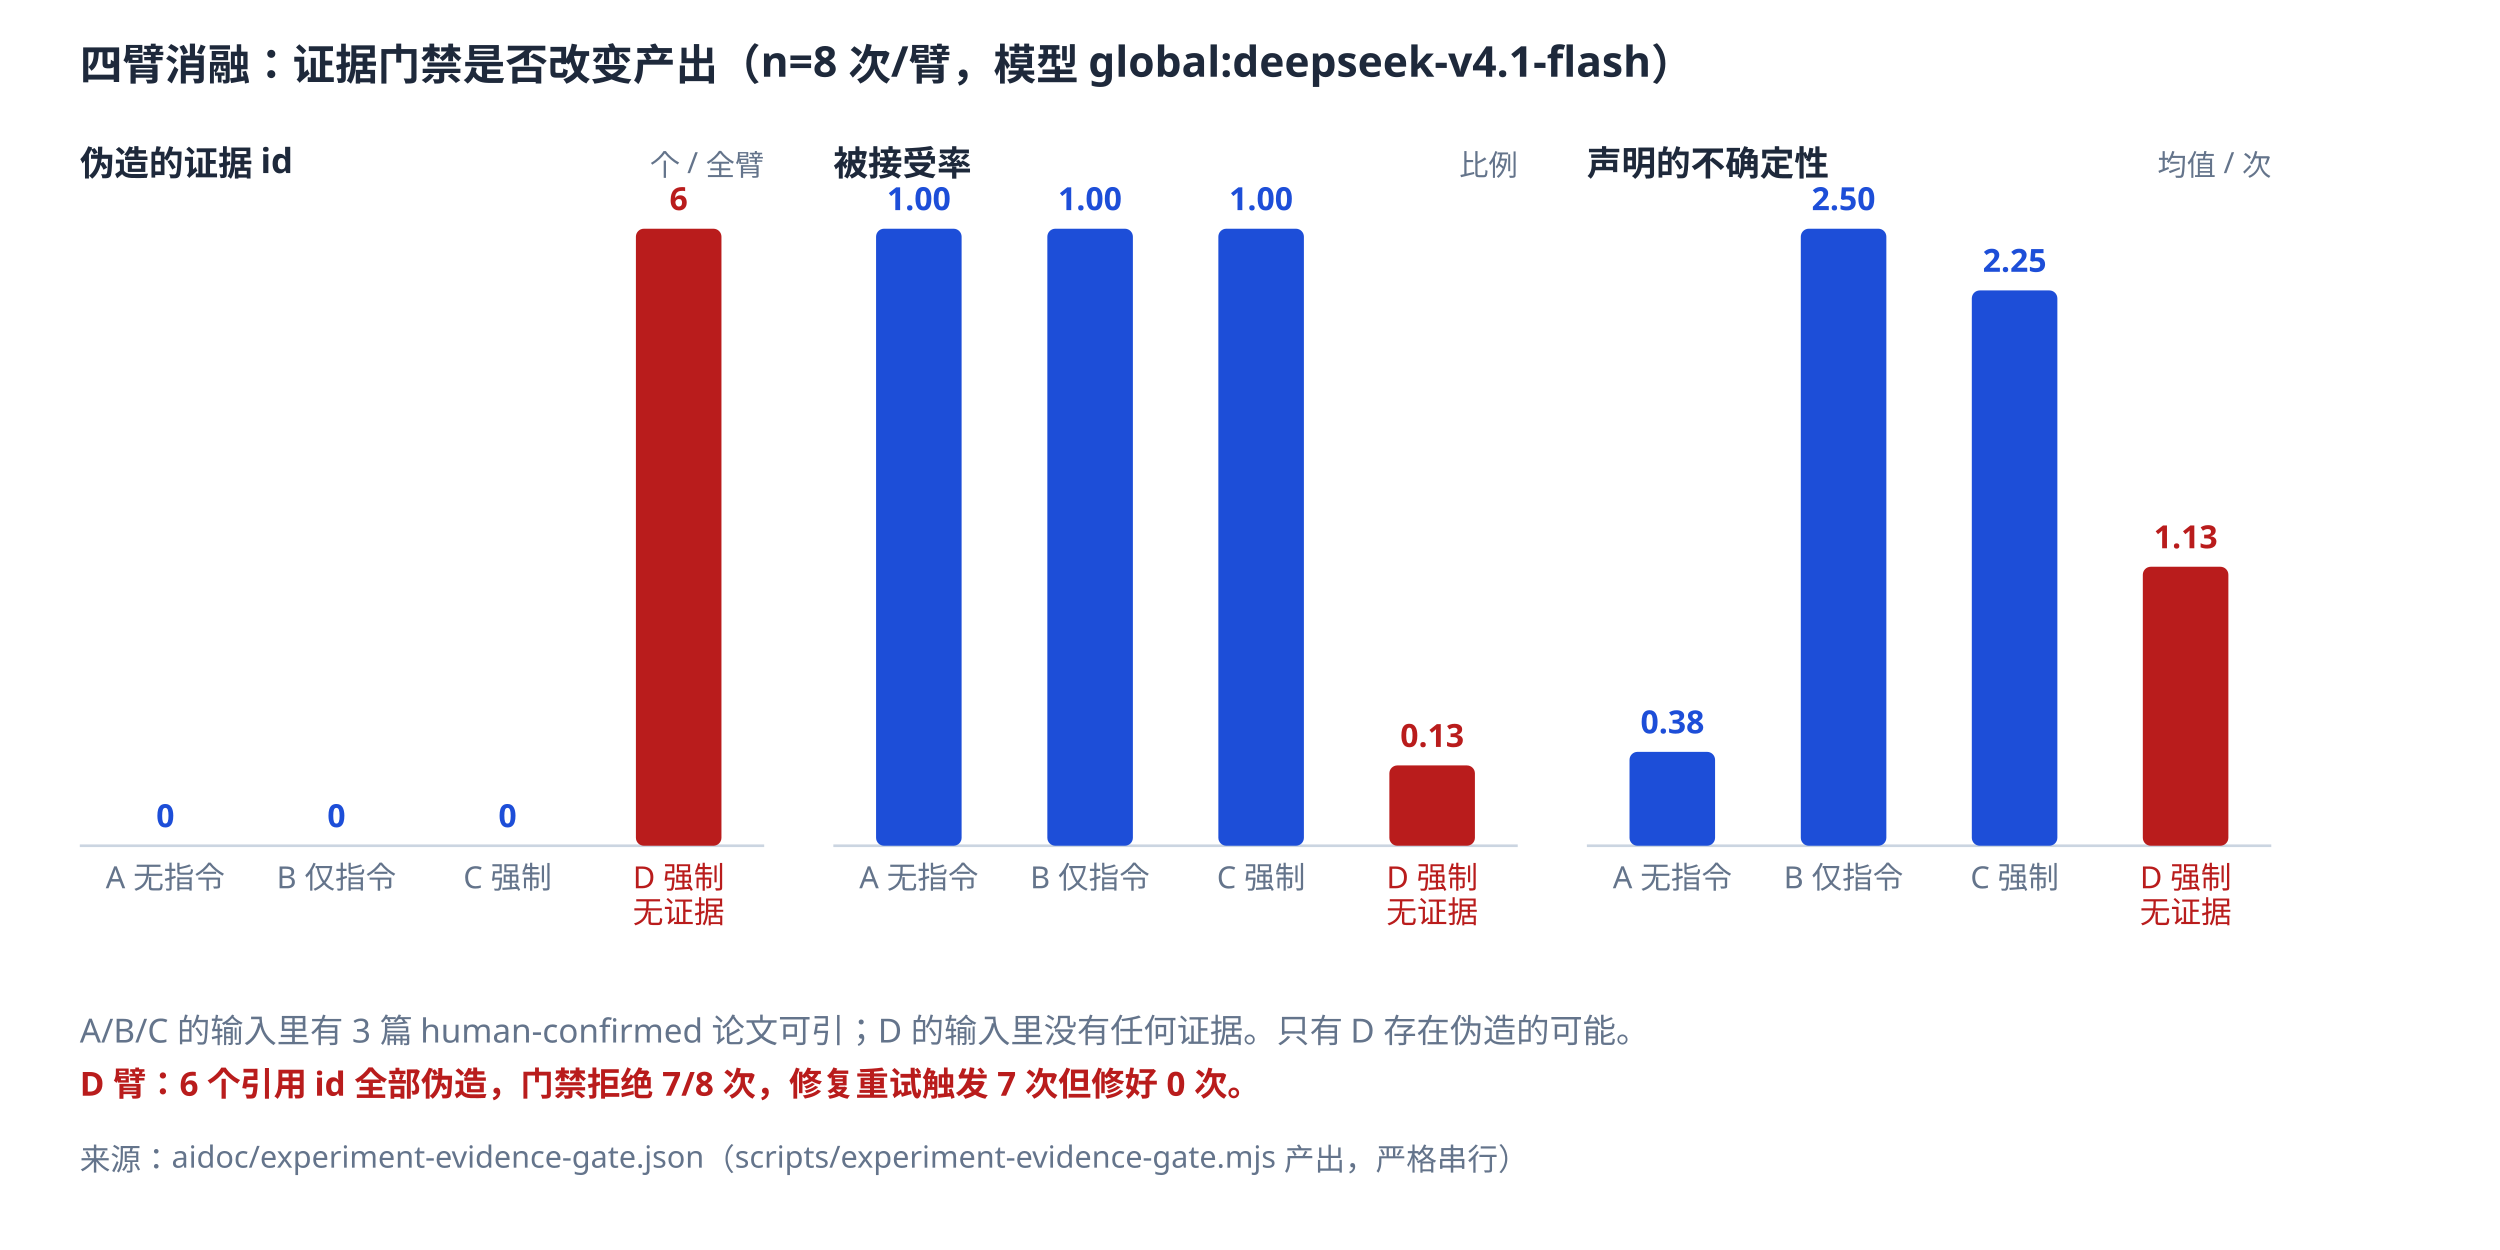
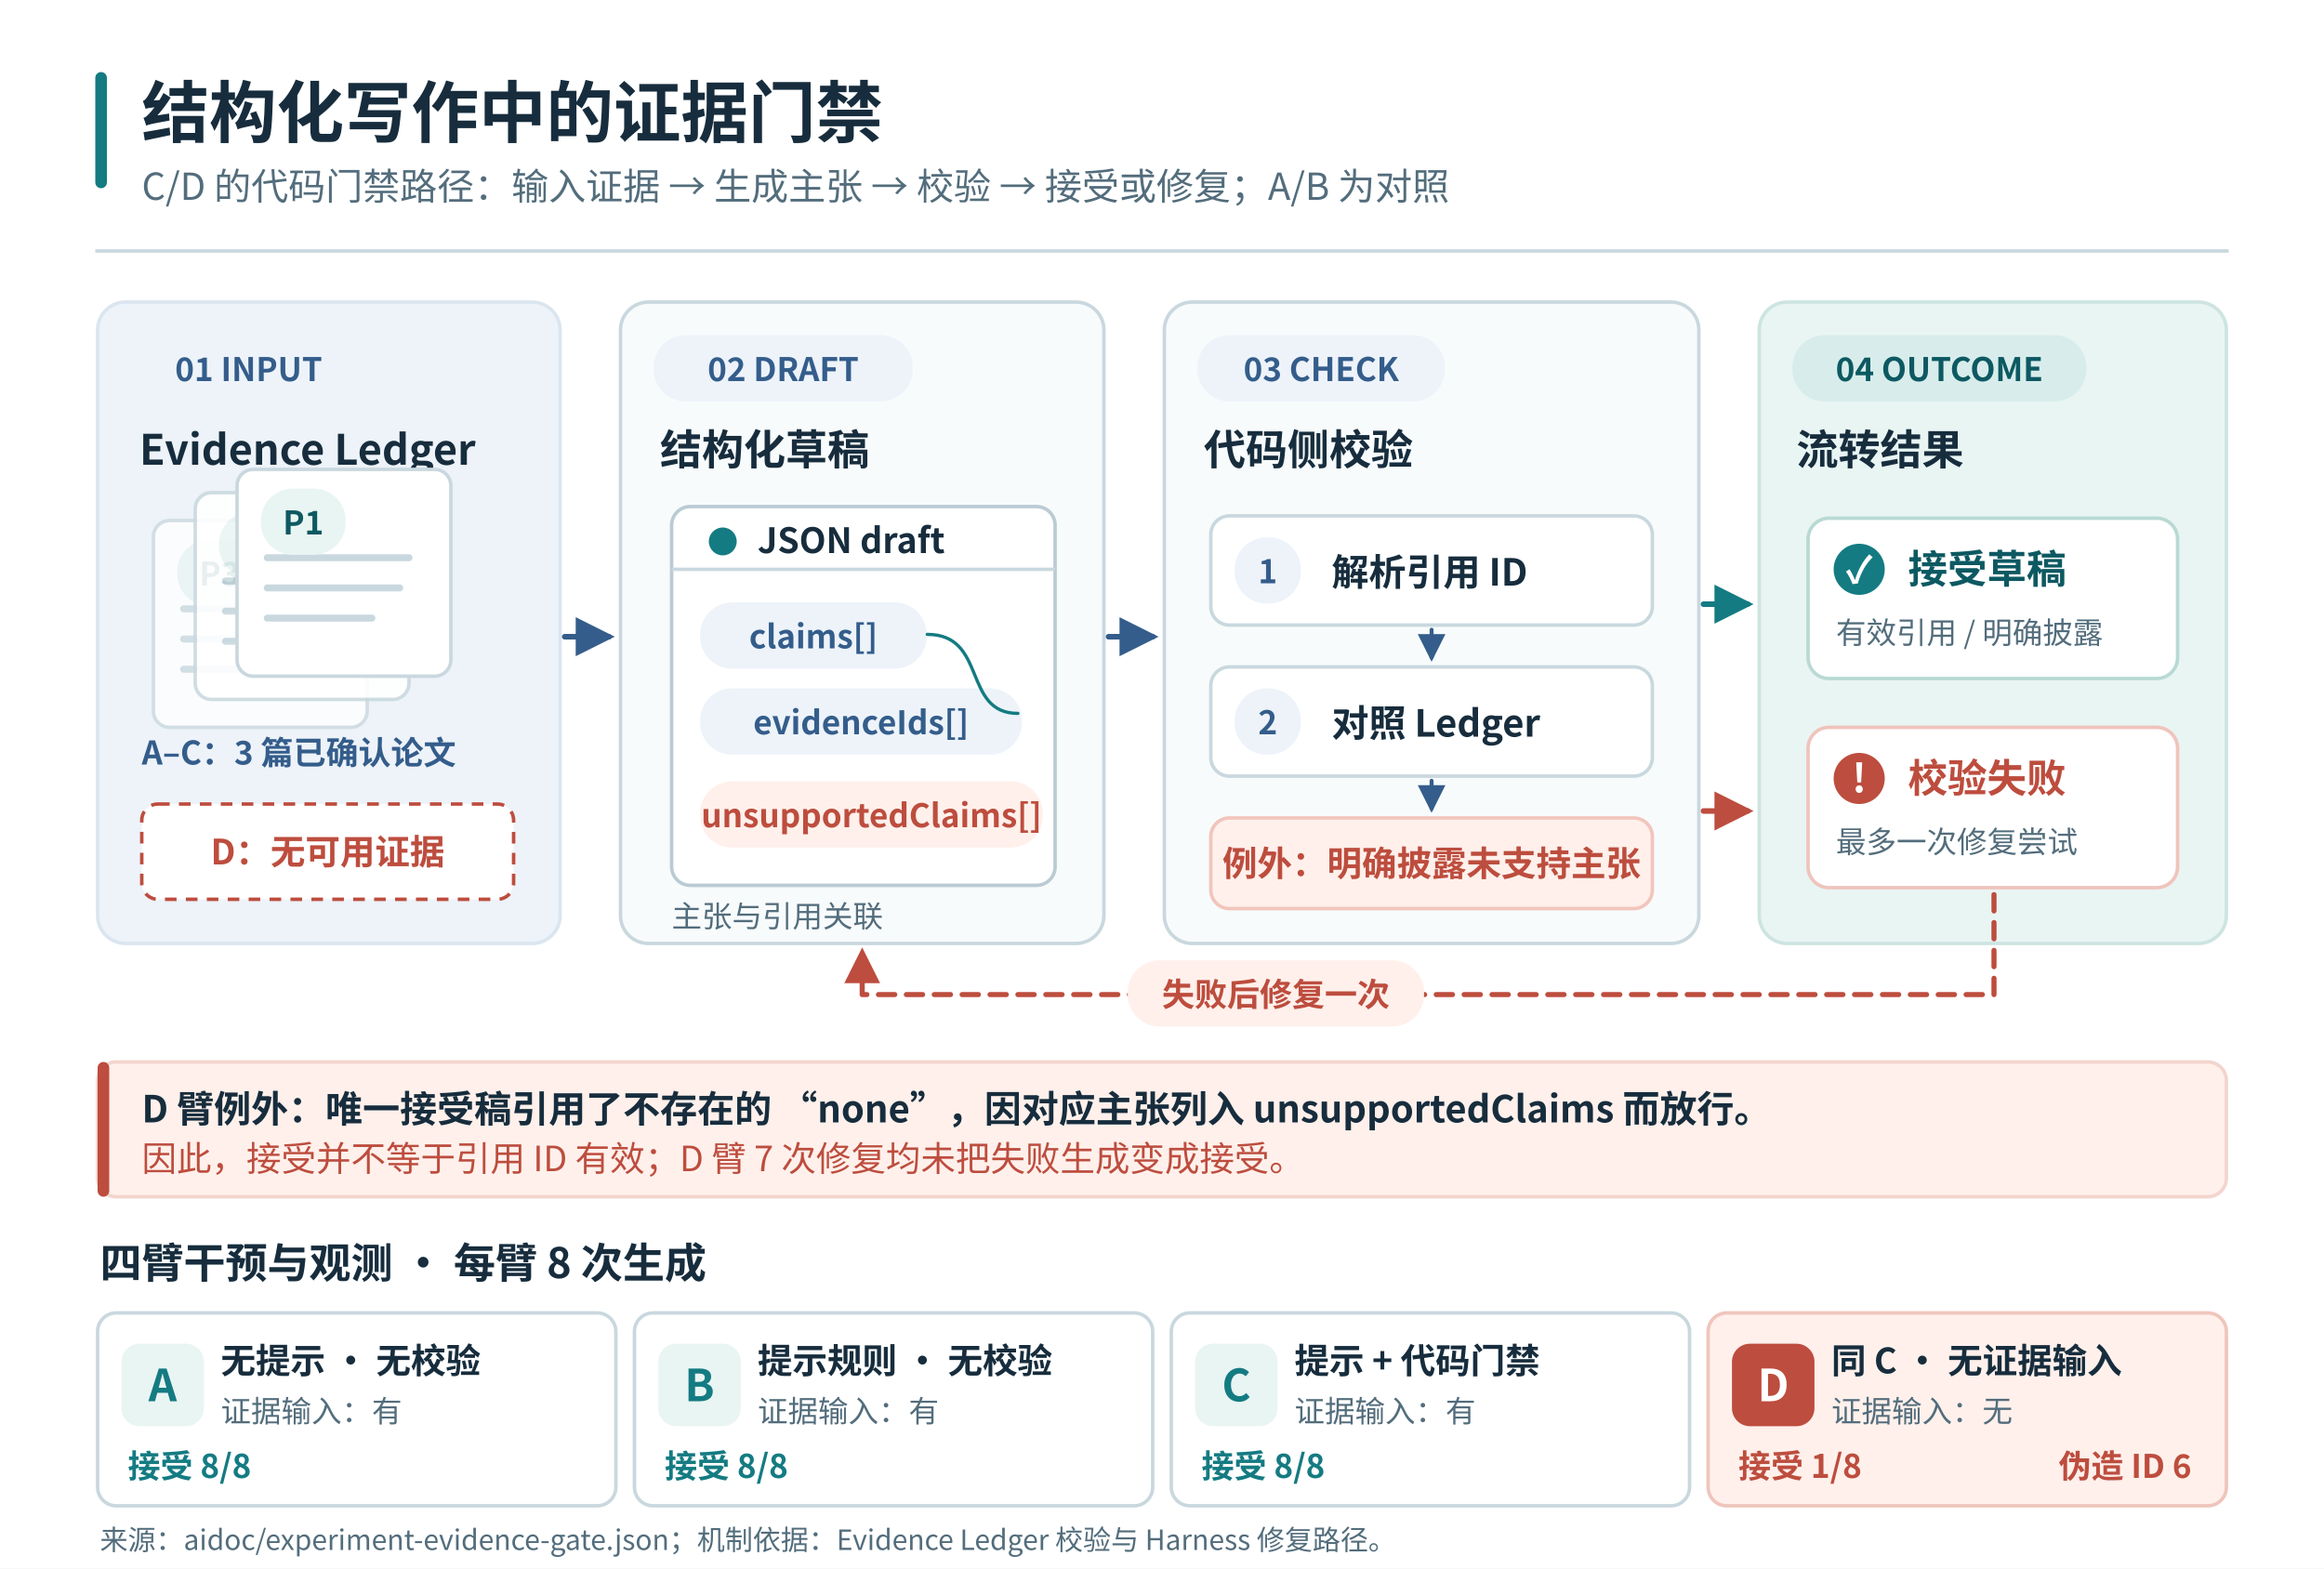
- <svg xmlns="http://www.w3.org/2000/svg" width="940" height="470" viewBox="0 0 940 470">
-   <rect width="940" height="470" fill="#ffffff" />
-   <text x="30" y="30" font-family="Hiragino Sans GB, PingFang SC, Heiti SC, sans-serif" font-size="16" font-weight="700" text-anchor="start" fill="#1e293b">四臂消融：证据门禁是否改变产出（n=8 次/臂，模型 global:deepseek-v4.1-flash）</text>
-   <text x="30" y="66" font-family="Hiragino Sans GB, PingFang SC, Heiti SC, sans-serif" font-size="13" font-weight="700" text-anchor="start" fill="#1e293b">伪造的证据 id</text>
-   <text x="287.333" y="66" font-family="Hiragino Sans GB, PingFang SC, Heiti SC, sans-serif" font-size="11" font-weight="500" text-anchor="end" fill="#64748b">个 / 全臂</text>
-   <path d="M 30 318 L 287.333 318" stroke="#cbd5e1" stroke-width="1" />
-   <text x="62.167" y="311" font-family="Hiragino Sans GB, PingFang SC, Heiti SC, sans-serif" font-size="12" font-weight="700" text-anchor="middle" fill="#1d4ed8">0</text>
-   <text x="62.167" y="334" font-family="Hiragino Sans GB, PingFang SC, Heiti SC, sans-serif" font-size="11.5" font-weight="500" text-anchor="middle" fill="#64748b">A 无指令</text>
-   <text x="126.5" y="311" font-family="Hiragino Sans GB, PingFang SC, Heiti SC, sans-serif" font-size="12" font-weight="700" text-anchor="middle" fill="#1d4ed8">0</text>
-   <text x="126.5" y="334" font-family="Hiragino Sans GB, PingFang SC, Heiti SC, sans-serif" font-size="11.5" font-weight="500" text-anchor="middle" fill="#64748b">B 仅指令</text>
-   <text x="190.833" y="311" font-family="Hiragino Sans GB, PingFang SC, Heiti SC, sans-serif" font-size="12" font-weight="700" text-anchor="middle" fill="#1d4ed8">0</text>
-   <text x="190.833" y="334" font-family="Hiragino Sans GB, PingFang SC, Heiti SC, sans-serif" font-size="11.5" font-weight="500" text-anchor="middle" fill="#64748b">C 强制</text>
-   <rect x="239.1" y="86.0" width="32.167" height="232.0" rx="3" fill="#b91c1c" />
-   <text x="255.167" y="79" font-family="Hiragino Sans GB, PingFang SC, Heiti SC, sans-serif" font-size="12" font-weight="700" text-anchor="middle" fill="#b91c1c">6</text>
-   <text x="255.167" y="334" font-family="Hiragino Sans GB, PingFang SC, Heiti SC, sans-serif" font-size="11.5" font-weight="500" text-anchor="middle" fill="#b91c1c">D 强制</text>
-   <text x="255.167" y="347" font-family="Hiragino Sans GB, PingFang SC, Heiti SC, sans-serif" font-size="11.5" font-weight="500" text-anchor="middle" fill="#b91c1c">无证据</text>
-   <text x="313.333" y="66" font-family="Hiragino Sans GB, PingFang SC, Heiti SC, sans-serif" font-size="13" font-weight="700" text-anchor="start" fill="#1e293b">被接受率</text>
-   <text x="570.667" y="66" font-family="Hiragino Sans GB, PingFang SC, Heiti SC, sans-serif" font-size="11" font-weight="500" text-anchor="end" fill="#64748b">比例</text>
-   <path d="M 313.333 318 L 570.667 318" stroke="#cbd5e1" stroke-width="1" />
-   <rect x="329.4" y="86.0" width="32.167" height="232.0" rx="3" fill="#1d4ed8" />
-   <text x="345.5" y="79" font-family="Hiragino Sans GB, PingFang SC, Heiti SC, sans-serif" font-size="12" font-weight="700" text-anchor="middle" fill="#1d4ed8">1.00</text>
-   <text x="345.5" y="334" font-family="Hiragino Sans GB, PingFang SC, Heiti SC, sans-serif" font-size="11.5" font-weight="500" text-anchor="middle" fill="#64748b">A 无指令</text>
-   <rect x="393.8" y="86.0" width="32.167" height="232.0" rx="3" fill="#1d4ed8" />
-   <text x="409.833" y="79" font-family="Hiragino Sans GB, PingFang SC, Heiti SC, sans-serif" font-size="12" font-weight="700" text-anchor="middle" fill="#1d4ed8">1.00</text>
-   <text x="409.833" y="334" font-family="Hiragino Sans GB, PingFang SC, Heiti SC, sans-serif" font-size="11.5" font-weight="500" text-anchor="middle" fill="#64748b">B 仅指令</text>
-   <rect x="458.1" y="86.0" width="32.167" height="232.0" rx="3" fill="#1d4ed8" />
-   <text x="474.167" y="79" font-family="Hiragino Sans GB, PingFang SC, Heiti SC, sans-serif" font-size="12" font-weight="700" text-anchor="middle" fill="#1d4ed8">1.00</text>
-   <text x="474.167" y="334" font-family="Hiragino Sans GB, PingFang SC, Heiti SC, sans-serif" font-size="11.5" font-weight="500" text-anchor="middle" fill="#64748b">C 强制</text>
-   <rect x="522.4" y="287.8" width="32.167" height="30.2" rx="3" fill="#b91c1c" />
-   <text x="538.5" y="280.84" font-family="Hiragino Sans GB, PingFang SC, Heiti SC, sans-serif" font-size="12" font-weight="700" text-anchor="middle" fill="#b91c1c">0.13</text>
-   <text x="538.5" y="334" font-family="Hiragino Sans GB, PingFang SC, Heiti SC, sans-serif" font-size="11.5" font-weight="500" text-anchor="middle" fill="#b91c1c">D 强制</text>
-   <text x="538.5" y="347" font-family="Hiragino Sans GB, PingFang SC, Heiti SC, sans-serif" font-size="11.5" font-weight="500" text-anchor="middle" fill="#b91c1c">无证据</text>
-   <text x="596.667" y="66" font-family="Hiragino Sans GB, PingFang SC, Heiti SC, sans-serif" font-size="13" font-weight="700" text-anchor="start" fill="#1e293b">声明的不确定性</text>
-   <text x="854" y="66" font-family="Hiragino Sans GB, PingFang SC, Heiti SC, sans-serif" font-size="11" font-weight="500" text-anchor="end" fill="#64748b">均值 / 次</text>
-   <path d="M 596.667 318 L 854 318" stroke="#cbd5e1" stroke-width="1" />
-   <rect x="612.7" y="282.7" width="32.167" height="35.3" rx="3" fill="#1d4ed8" />
-   <text x="628.833" y="275.736" font-family="Hiragino Sans GB, PingFang SC, Heiti SC, sans-serif" font-size="12" font-weight="700" text-anchor="middle" fill="#1d4ed8">0.38</text>
-   <text x="628.833" y="334" font-family="Hiragino Sans GB, PingFang SC, Heiti SC, sans-serif" font-size="11.5" font-weight="500" text-anchor="middle" fill="#64748b">A 无指令</text>
-   <rect x="677.1" y="86.0" width="32.167" height="232.0" rx="3" fill="#1d4ed8" />
-   <text x="693.167" y="79" font-family="Hiragino Sans GB, PingFang SC, Heiti SC, sans-serif" font-size="12" font-weight="700" text-anchor="middle" fill="#1d4ed8">2.50</text>
-   <text x="693.167" y="334" font-family="Hiragino Sans GB, PingFang SC, Heiti SC, sans-serif" font-size="11.5" font-weight="500" text-anchor="middle" fill="#64748b">B 仅指令</text>
-   <rect x="741.4" y="109.2" width="32.167" height="208.8" rx="3" fill="#1d4ed8" />
-   <text x="757.5" y="102.2" font-family="Hiragino Sans GB, PingFang SC, Heiti SC, sans-serif" font-size="12" font-weight="700" text-anchor="middle" fill="#1d4ed8">2.25</text>
-   <text x="757.5" y="334" font-family="Hiragino Sans GB, PingFang SC, Heiti SC, sans-serif" font-size="11.5" font-weight="500" text-anchor="middle" fill="#64748b">C 强制</text>
-   <rect x="805.7" y="213.1" width="32.167" height="104.9" rx="3" fill="#b91c1c" />
-   <text x="821.833" y="206.136" font-family="Hiragino Sans GB, PingFang SC, Heiti SC, sans-serif" font-size="12" font-weight="700" text-anchor="middle" fill="#b91c1c">1.13</text>
-   <text x="821.833" y="334" font-family="Hiragino Sans GB, PingFang SC, Heiti SC, sans-serif" font-size="11.5" font-weight="500" text-anchor="middle" fill="#b91c1c">D 强制</text>
-   <text x="821.833" y="347" font-family="Hiragino Sans GB, PingFang SC, Heiti SC, sans-serif" font-size="11.5" font-weight="500" text-anchor="middle" fill="#b91c1c">无证据</text>
-   <text x="30" y="392" font-family="Hiragino Sans GB, PingFang SC, Heiti SC, sans-serif" font-size="12.5" font-weight="500" text-anchor="start" fill="#64748b">A/B/C 的输入里有 3 篇 human-confirmed 论文可引；D 的输入里没有任何证据。只有 D 存在伪造的可能。</text>
-   <text x="30" y="412" font-family="Hiragino Sans GB, PingFang SC, Heiti SC, sans-serif" font-size="12.5" font-weight="700" text-anchor="start" fill="#b91c1c">D 臂：6 个引用 id 全部伪造，门禁拒绝 7/8 次，修复重试触发 7 次但修好 0 次。</text>
-   <text x="30" y="440" font-family="Hiragino Sans GB, PingFang SC, Heiti SC, sans-serif" font-size="11.5" font-weight="500" text-anchor="start" fill="#64748b">来源：aidoc/experiment-evidence-gate.json（scripts/experiment-evidence-gate.mjs 产出，严格串行）</text>
+ <svg xmlns="http://www.w3.org/2000/svg" width="1000" height="675" viewBox="0 0 1000 675" role="img" aria-label="结构化写作中的证据门禁机制框图">
+   <defs>
+     <marker id="arrow-blue" viewBox="0 0 10 10" refX="8.5" refY="5" markerWidth="7" markerHeight="7" orient="auto-start-reverse">
+       <path d="M 0 0 L 10 5 L 0 10 z" fill="#345d8b" />
+     </marker>
+     <marker id="arrow-teal" viewBox="0 0 10 10" refX="8.5" refY="5" markerWidth="7" markerHeight="7" orient="auto-start-reverse">
+       <path d="M 0 0 L 10 5 L 0 10 z" fill="#147b82" />
+     </marker>
+     <marker id="arrow-coral" viewBox="0 0 10 10" refX="8.5" refY="5" markerWidth="7" markerHeight="7" orient="auto-start-reverse">
+       <path d="M 0 0 L 10 5 L 0 10 z" fill="#bd4d3e" />
+     </marker>
+   </defs>
+   <rect width="1000" height="675" fill="#ffffff" />
+   <rect x="41" y="31" width="5" height="50" rx="2.5" fill="#147b82" />
+   <text x="61" y="59" font-family="PingFang SC, Hiragino Sans GB, Noto Sans CJK SC, sans-serif" font-size="29" font-weight="700" fill="#172d3d" text-anchor="start">结构化写作中的证据门禁</text>
+   <text x="61" y="86" font-family="PingFang SC, Hiragino Sans GB, Noto Sans CJK SC, sans-serif" font-size="16" font-weight="400" fill="#536d7c" text-anchor="start">C/D 的代码门禁路径：输入证据 → 生成主张 → 校验 → 接受或修复；A/B 为对照</text>
+   <path d="M 41 108 H 959" stroke="#c9d8de" stroke-width="1.5" />
+   <rect x="42" y="130" width="199" height="276" rx="12" fill="#edf3f9" stroke="#dbe5ef" stroke-width="1.5" />
+   <rect x="267" y="130" width="208" height="276" rx="12" fill="#f8fbfc" stroke="#c9d8de" stroke-width="1.5" />
+   <rect x="501" y="130" width="230" height="276" rx="12" fill="#f8fbfc" stroke="#c9d8de" stroke-width="1.5" />
+   <rect x="757" y="130" width="201" height="276" rx="12" fill="#e9f5f3" stroke="#cde4e1" stroke-width="1.5" />
+   <rect x="57" y="145" width="100" height="27" rx="13" fill="#edf3f9" stroke="#edf3f9" stroke-width="1.5" />
+   <text x="107" y="164" font-family="PingFang SC, Hiragino Sans GB, Noto Sans CJK SC, sans-serif" font-size="14" font-weight="650" fill="#345d8b" text-anchor="middle">01  INPUT</text>
+   <rect x="282" y="145" width="110" height="27" rx="13" fill="#edf3f9" stroke="#edf3f9" stroke-width="1.5" />
+   <text x="337" y="164" font-family="PingFang SC, Hiragino Sans GB, Noto Sans CJK SC, sans-serif" font-size="14" font-weight="650" fill="#345d8b" text-anchor="middle">02  DRAFT</text>
+   <rect x="516" y="145" width="105" height="27" rx="13" fill="#edf3f9" stroke="#edf3f9" stroke-width="1.5" />
+   <text x="568.5" y="164" font-family="PingFang SC, Hiragino Sans GB, Noto Sans CJK SC, sans-serif" font-size="14" font-weight="650" fill="#345d8b" text-anchor="middle">03  CHECK</text>
+   <rect x="772" y="145" width="125" height="27" rx="13" fill="#d8edeb" stroke="#d8edeb" stroke-width="1.5" />
+   <text x="834.5" y="164" font-family="PingFang SC, Hiragino Sans GB, Noto Sans CJK SC, sans-serif" font-size="14" font-weight="650" fill="#0d5962" text-anchor="middle">04  OUTCOME</text>
+   <text x="60" y="200" font-family="PingFang SC, Hiragino Sans GB, Noto Sans CJK SC, sans-serif" font-size="18" font-weight="700" fill="#172d3d" text-anchor="start">Evidence Ledger</text>
+   <text x="284" y="200" font-family="PingFang SC, Hiragino Sans GB, Noto Sans CJK SC, sans-serif" font-size="18" font-weight="700" fill="#172d3d" text-anchor="start">结构化草稿</text>
+   <text x="518" y="200" font-family="PingFang SC, Hiragino Sans GB, Noto Sans CJK SC, sans-serif" font-size="18" font-weight="700" fill="#172d3d" text-anchor="start">代码侧校验</text>
+   <text x="773" y="200" font-family="PingFang SC, Hiragino Sans GB, Noto Sans CJK SC, sans-serif" font-size="18" font-weight="700" fill="#172d3d" text-anchor="start">流转结果</text>
+   <g opacity="0.78">
+     <rect x="66" y="224" width="92" height="89" rx="7" fill="#ffffff" stroke="#c9d8de" stroke-width="1.5" />
+     <path d="M 79 262 H 140 M 79 275 H 136 M 79 288 H 124" stroke="#c9d8de" stroke-width="3" stroke-linecap="round" />
+     <rect x="77" y="233" width="35" height="27" rx="13" fill="#e9f5f3" stroke="#e9f5f3" stroke-width="1.5" />
+     <text x="94.5" y="252" font-family="PingFang SC, Hiragino Sans GB, Noto Sans CJK SC, sans-serif" font-size="14" font-weight="650" fill="#0d5962" text-anchor="middle">P3</text>
+   </g>
+   <g opacity="0.88">
+     <rect x="84" y="212" width="92" height="89" rx="7" fill="#ffffff" stroke="#c9d8de" stroke-width="1.5" />
+     <path d="M 97 250 H 158 M 97 263 H 154 M 97 276 H 142" stroke="#c9d8de" stroke-width="3" stroke-linecap="round" />
+     <rect x="95" y="221" width="35" height="27" rx="13" fill="#e9f5f3" stroke="#e9f5f3" stroke-width="1.5" />
+     <text x="112.5" y="240" font-family="PingFang SC, Hiragino Sans GB, Noto Sans CJK SC, sans-serif" font-size="14" font-weight="650" fill="#0d5962" text-anchor="middle">P2</text>
+   </g>
+   <g opacity="1">
+     <rect x="102" y="202" width="92" height="89" rx="7" fill="#ffffff" stroke="#c9d8de" stroke-width="1.5" />
+     <path d="M 115 240 H 176 M 115 253 H 172 M 115 266 H 160" stroke="#c9d8de" stroke-width="3" stroke-linecap="round" />
+     <rect x="113" y="211" width="35" height="27" rx="13" fill="#e9f5f3" stroke="#e9f5f3" stroke-width="1.5" />
+     <text x="130.5" y="230" font-family="PingFang SC, Hiragino Sans GB, Noto Sans CJK SC, sans-serif" font-size="14" font-weight="650" fill="#0d5962" text-anchor="middle">P1</text>
+   </g>
+   <text x="61" y="329" font-family="PingFang SC, Hiragino Sans GB, Noto Sans CJK SC, sans-serif" font-size="14" font-weight="600" fill="#345d8b" text-anchor="start">A–C：3 篇已确认论文</text>
+   <rect x="61" y="346" width="160" height="41" rx="7" fill="#ffffff" stroke="#bd4d3e" stroke-width="1.5" stroke-dasharray="5 4" />
+   <text x="141" y="372" font-family="PingFang SC, Hiragino Sans GB, Noto Sans CJK SC, sans-serif" font-size="15" font-weight="650" fill="#bd4d3e" text-anchor="middle">D：无可用证据</text>
+   <rect x="289" y="218" width="165" height="163" rx="8" fill="#ffffff" stroke="#bacbd3" stroke-width="1.5" />
+   <path d="M 289 245 H 454" stroke="#c9d8de" stroke-width="1.5" />
+   <circle cx="311" cy="233" r="6" fill="#147b82" />
+   <text x="326" y="238" font-family="PingFang SC, Hiragino Sans GB, Noto Sans CJK SC, sans-serif" font-size="15" font-weight="700" fill="#172d3d" text-anchor="start">JSON draft</text>
+   <rect x="302" y="260" width="96" height="27" rx="13" fill="#edf3f9" stroke="#edf3f9" stroke-width="1.5" />
+   <text x="350" y="279" font-family="PingFang SC, Hiragino Sans GB, Noto Sans CJK SC, sans-serif" font-size="14" font-weight="650" fill="#345d8b" text-anchor="middle">claims[]</text>
+   <rect x="302" y="297" width="137" height="27" rx="13" fill="#edf3f9" stroke="#edf3f9" stroke-width="1.5" />
+   <text x="370.5" y="316" font-family="PingFang SC, Hiragino Sans GB, Noto Sans CJK SC, sans-serif" font-size="14" font-weight="650" fill="#345d8b" text-anchor="middle">evidenceIds[]</text>
+   <rect x="302" y="337" width="146" height="27" rx="13" fill="#fff0eb" stroke="#fff0eb" stroke-width="1.5" />
+   <text x="375" y="356" font-family="PingFang SC, Hiragino Sans GB, Noto Sans CJK SC, sans-serif" font-size="14" font-weight="650" fill="#bd4d3e" text-anchor="middle">unsupportedClaims[]</text>
+   <path d="M 399 273 C 425 273 414 307 438 307" fill="none" stroke="#147b82" stroke-width="1.4" stroke-linecap="round" stroke-linejoin="round" />
+   <text x="289" y="399" font-family="PingFang SC, Hiragino Sans GB, Noto Sans CJK SC, sans-serif" font-size="13" font-weight="400" fill="#536d7c" text-anchor="start">主张与引用关联</text>
+   <rect x="521" y="222" width="190" height="47" rx="8" fill="#ffffff" stroke="#c9d8de" stroke-width="1.5" />
+   <rect x="532" y="232" width="27" height="27" rx="13" fill="#edf3f9" stroke="#edf3f9" stroke-width="1.5" />
+   <text x="545.5" y="251" font-family="PingFang SC, Hiragino Sans GB, Noto Sans CJK SC, sans-serif" font-size="14" font-weight="650" fill="#345d8b" text-anchor="middle">1</text>
+   <text x="573" y="252" font-family="PingFang SC, Hiragino Sans GB, Noto Sans CJK SC, sans-serif" font-size="16" font-weight="600" fill="#172d3d" text-anchor="start">解析引用 ID</text>
+   <path d="M 616 271 V 283" fill="none" stroke="#345d8b" stroke-width="1.7" stroke-linecap="round" stroke-linejoin="round" marker-end="url(#arrow-blue)" />
+   <rect x="521" y="287" width="190" height="47" rx="8" fill="#ffffff" stroke="#c9d8de" stroke-width="1.5" />
+   <rect x="532" y="297" width="27" height="27" rx="13" fill="#edf3f9" stroke="#edf3f9" stroke-width="1.5" />
+   <text x="545.5" y="316" font-family="PingFang SC, Hiragino Sans GB, Noto Sans CJK SC, sans-serif" font-size="14" font-weight="650" fill="#345d8b" text-anchor="middle">2</text>
+   <text x="573" y="317" font-family="PingFang SC, Hiragino Sans GB, Noto Sans CJK SC, sans-serif" font-size="16" font-weight="600" fill="#172d3d" text-anchor="start">对照 Ledger</text>
+   <path d="M 616 336 V 348" fill="none" stroke="#345d8b" stroke-width="1.7" stroke-linecap="round" stroke-linejoin="round" marker-end="url(#arrow-blue)" />
+   <rect x="521" y="352" width="190" height="39" rx="8" fill="#fff0eb" stroke="#f2c5bc" stroke-width="1.5" />
+   <text x="616" y="377" font-family="PingFang SC, Hiragino Sans GB, Noto Sans CJK SC, sans-serif" font-size="15" font-weight="600" fill="#bd4d3e" text-anchor="middle">例外：明确披露未支持主张</text>
+   <rect x="778" y="223" width="159" height="69" rx="9" fill="#ffffff" stroke="#b9d9d4" stroke-width="1.5" />
+   <circle cx="800" cy="245" r="11" fill="#147b82" />
+   <text x="800" y="251" font-family="PingFang SC, Hiragino Sans GB, Noto Sans CJK SC, sans-serif" font-size="16" font-weight="700" fill="#ffffff" text-anchor="middle">✓</text>
+   <text x="821" y="251" font-family="PingFang SC, Hiragino Sans GB, Noto Sans CJK SC, sans-serif" font-size="17" font-weight="700" fill="#0d5962" text-anchor="start">接受草稿</text>
+   <text x="790" y="277" font-family="PingFang SC, Hiragino Sans GB, Noto Sans CJK SC, sans-serif" font-size="13" font-weight="400" fill="#536d7c" text-anchor="start">有效引用 / 明确披露</text>
+   <rect x="778" y="313" width="159" height="69" rx="9" fill="#ffffff" stroke="#efc4bc" stroke-width="1.5" />
+   <circle cx="800" cy="335" r="11" fill="#bd4d3e" />
+   <text x="800" y="341" font-family="PingFang SC, Hiragino Sans GB, Noto Sans CJK SC, sans-serif" font-size="17" font-weight="700" fill="#ffffff" text-anchor="middle">!</text>
+   <text x="821" y="341" font-family="PingFang SC, Hiragino Sans GB, Noto Sans CJK SC, sans-serif" font-size="17" font-weight="700" fill="#bd4d3e" text-anchor="start">校验失败</text>
+   <text x="790" y="367" font-family="PingFang SC, Hiragino Sans GB, Noto Sans CJK SC, sans-serif" font-size="13" font-weight="400" fill="#536d7c" text-anchor="start">最多一次修复尝试</text>
+   <path d="M 243 274 H 262" fill="none" stroke="#345d8b" stroke-width="2.4" stroke-linecap="round" stroke-linejoin="round" marker-end="url(#arrow-blue)" />
+   <path d="M 477 274 H 496" fill="none" stroke="#345d8b" stroke-width="2.4" stroke-linecap="round" stroke-linejoin="round" marker-end="url(#arrow-blue)" />
+   <path d="M 733 260 H 752" fill="none" stroke="#147b82" stroke-width="2.4" stroke-linecap="round" stroke-linejoin="round" marker-end="url(#arrow-teal)" />
+   <path d="M 733 349 H 752" fill="none" stroke="#bd4d3e" stroke-width="2.4" stroke-linecap="round" stroke-linejoin="round" marker-end="url(#arrow-coral)" />
+   <path d="M 858 385 V 428 H 371 V 410" fill="none" stroke="#bd4d3e" stroke-width="2.2" stroke-linecap="round" stroke-linejoin="round" stroke-dasharray="7 5" marker-end="url(#arrow-coral)" />
+   <rect x="486" y="414" width="126" height="27" rx="13" fill="#fff0eb" stroke="#fff0eb" stroke-width="1.5" />
+   <text x="549" y="433" font-family="PingFang SC, Hiragino Sans GB, Noto Sans CJK SC, sans-serif" font-size="14" font-weight="650" fill="#bd4d3e" text-anchor="middle">失败后修复一次</text>
+   <rect x="42" y="457" width="916" height="58" rx="8" fill="#fff0eb" stroke="#f3d5ce" stroke-width="1.5" />
+   <rect x="42" y="457" width="5" height="58" rx="2.5" fill="#bd4d3e" />
+   <text x="61" y="483" font-family="PingFang SC, Hiragino Sans GB, Noto Sans CJK SC, sans-serif" font-size="16" font-weight="600" fill="#172d3d" text-anchor="start">D 臂例外：唯一接受稿引用了不存在的 “none”，因对应主张列入 unsupportedClaims 而放行。</text>
+   <text x="61" y="504" font-family="PingFang SC, Hiragino Sans GB, Noto Sans CJK SC, sans-serif" font-size="15" font-weight="400" fill="#bd4d3e" text-anchor="start">因此，接受并不等于引用 ID 有效；D 臂 7 次修复均未把失败生成变成接受。</text>
+   <text x="43" y="550" font-family="PingFang SC, Hiragino Sans GB, Noto Sans CJK SC, sans-serif" font-size="18" font-weight="700" fill="#172d3d" text-anchor="start">四臂干预与观测  ·  每臂 8 次生成</text>
+   <rect x="42" y="565" width="223" height="83" rx="8" fill="#ffffff" stroke="#c9d8de" stroke-width="1.5" />
+   <rect x="53" y="579" width="34" height="34" rx="7" fill="#e9f5f3" stroke="#e9f5f3" stroke-width="1.5" />
+   <text x="70" y="603" font-family="PingFang SC, Hiragino Sans GB, Noto Sans CJK SC, sans-serif" font-size="19" font-weight="700" fill="#147b82" text-anchor="middle">A</text>
+   <text x="95" y="591" font-family="PingFang SC, Hiragino Sans GB, Noto Sans CJK SC, sans-serif" font-size="15" font-weight="650" fill="#172d3d" text-anchor="start">无提示 · 无校验</text>
+   <text x="95" y="612" font-family="PingFang SC, Hiragino Sans GB, Noto Sans CJK SC, sans-serif" font-size="13" font-weight="400" fill="#536d7c" text-anchor="start">证据输入：有</text>
+   <text x="55" y="636" font-family="PingFang SC, Hiragino Sans GB, Noto Sans CJK SC, sans-serif" font-size="14" font-weight="700" fill="#147b82" text-anchor="start">接受 8/8</text>
+   <rect x="273" y="565" width="223" height="83" rx="8" fill="#ffffff" stroke="#c9d8de" stroke-width="1.5" />
+   <rect x="284" y="579" width="34" height="34" rx="7" fill="#e9f5f3" stroke="#e9f5f3" stroke-width="1.5" />
+   <text x="301" y="603" font-family="PingFang SC, Hiragino Sans GB, Noto Sans CJK SC, sans-serif" font-size="19" font-weight="700" fill="#147b82" text-anchor="middle">B</text>
+   <text x="326" y="591" font-family="PingFang SC, Hiragino Sans GB, Noto Sans CJK SC, sans-serif" font-size="15" font-weight="650" fill="#172d3d" text-anchor="start">提示规则 · 无校验</text>
+   <text x="326" y="612" font-family="PingFang SC, Hiragino Sans GB, Noto Sans CJK SC, sans-serif" font-size="13" font-weight="400" fill="#536d7c" text-anchor="start">证据输入：有</text>
+   <text x="286" y="636" font-family="PingFang SC, Hiragino Sans GB, Noto Sans CJK SC, sans-serif" font-size="14" font-weight="700" fill="#147b82" text-anchor="start">接受 8/8</text>
+   <rect x="504" y="565" width="223" height="83" rx="8" fill="#ffffff" stroke="#c9d8de" stroke-width="1.5" />
+   <rect x="515" y="579" width="34" height="34" rx="7" fill="#e9f5f3" stroke="#e9f5f3" stroke-width="1.5" />
+   <text x="532" y="603" font-family="PingFang SC, Hiragino Sans GB, Noto Sans CJK SC, sans-serif" font-size="19" font-weight="700" fill="#147b82" text-anchor="middle">C</text>
+   <text x="557" y="591" font-family="PingFang SC, Hiragino Sans GB, Noto Sans CJK SC, sans-serif" font-size="15" font-weight="650" fill="#172d3d" text-anchor="start">提示 + 代码门禁</text>
+   <text x="557" y="612" font-family="PingFang SC, Hiragino Sans GB, Noto Sans CJK SC, sans-serif" font-size="13" font-weight="400" fill="#536d7c" text-anchor="start">证据输入：有</text>
+   <text x="517" y="636" font-family="PingFang SC, Hiragino Sans GB, Noto Sans CJK SC, sans-serif" font-size="14" font-weight="700" fill="#147b82" text-anchor="start">接受 8/8</text>
+   <rect x="735" y="565" width="223" height="83" rx="8" fill="#fff0eb" stroke="#efc5bc" stroke-width="1.5" />
+   <rect x="746" y="579" width="34" height="34" rx="7" fill="#bd4d3e" stroke="#bd4d3e" stroke-width="1.5" />
+   <text x="763" y="603" font-family="PingFang SC, Hiragino Sans GB, Noto Sans CJK SC, sans-serif" font-size="19" font-weight="700" fill="#ffffff" text-anchor="middle">D</text>
+   <text x="788" y="591" font-family="PingFang SC, Hiragino Sans GB, Noto Sans CJK SC, sans-serif" font-size="15" font-weight="650" fill="#172d3d" text-anchor="start">同 C · 无证据输入</text>
+   <text x="788" y="612" font-family="PingFang SC, Hiragino Sans GB, Noto Sans CJK SC, sans-serif" font-size="13" font-weight="400" fill="#536d7c" text-anchor="start">证据输入：无</text>
+   <text x="748" y="636" font-family="PingFang SC, Hiragino Sans GB, Noto Sans CJK SC, sans-serif" font-size="14" font-weight="700" fill="#bd4d3e" text-anchor="start">接受 1/8</text>
+   <text x="943" y="636" font-family="PingFang SC, Hiragino Sans GB, Noto Sans CJK SC, sans-serif" font-size="14" font-weight="700" fill="#bd4d3e" text-anchor="end">伪造 ID 6</text>
+   <text x="43" y="667" font-family="PingFang SC, Hiragino Sans GB, Noto Sans CJK SC, sans-serif" font-size="12" font-weight="400" fill="#536d7c" text-anchor="start">来源：aidoc/experiment-evidence-gate.json；机制依据：Evidence Ledger 校验与 Harness 修复路径。</text>
</svg>
